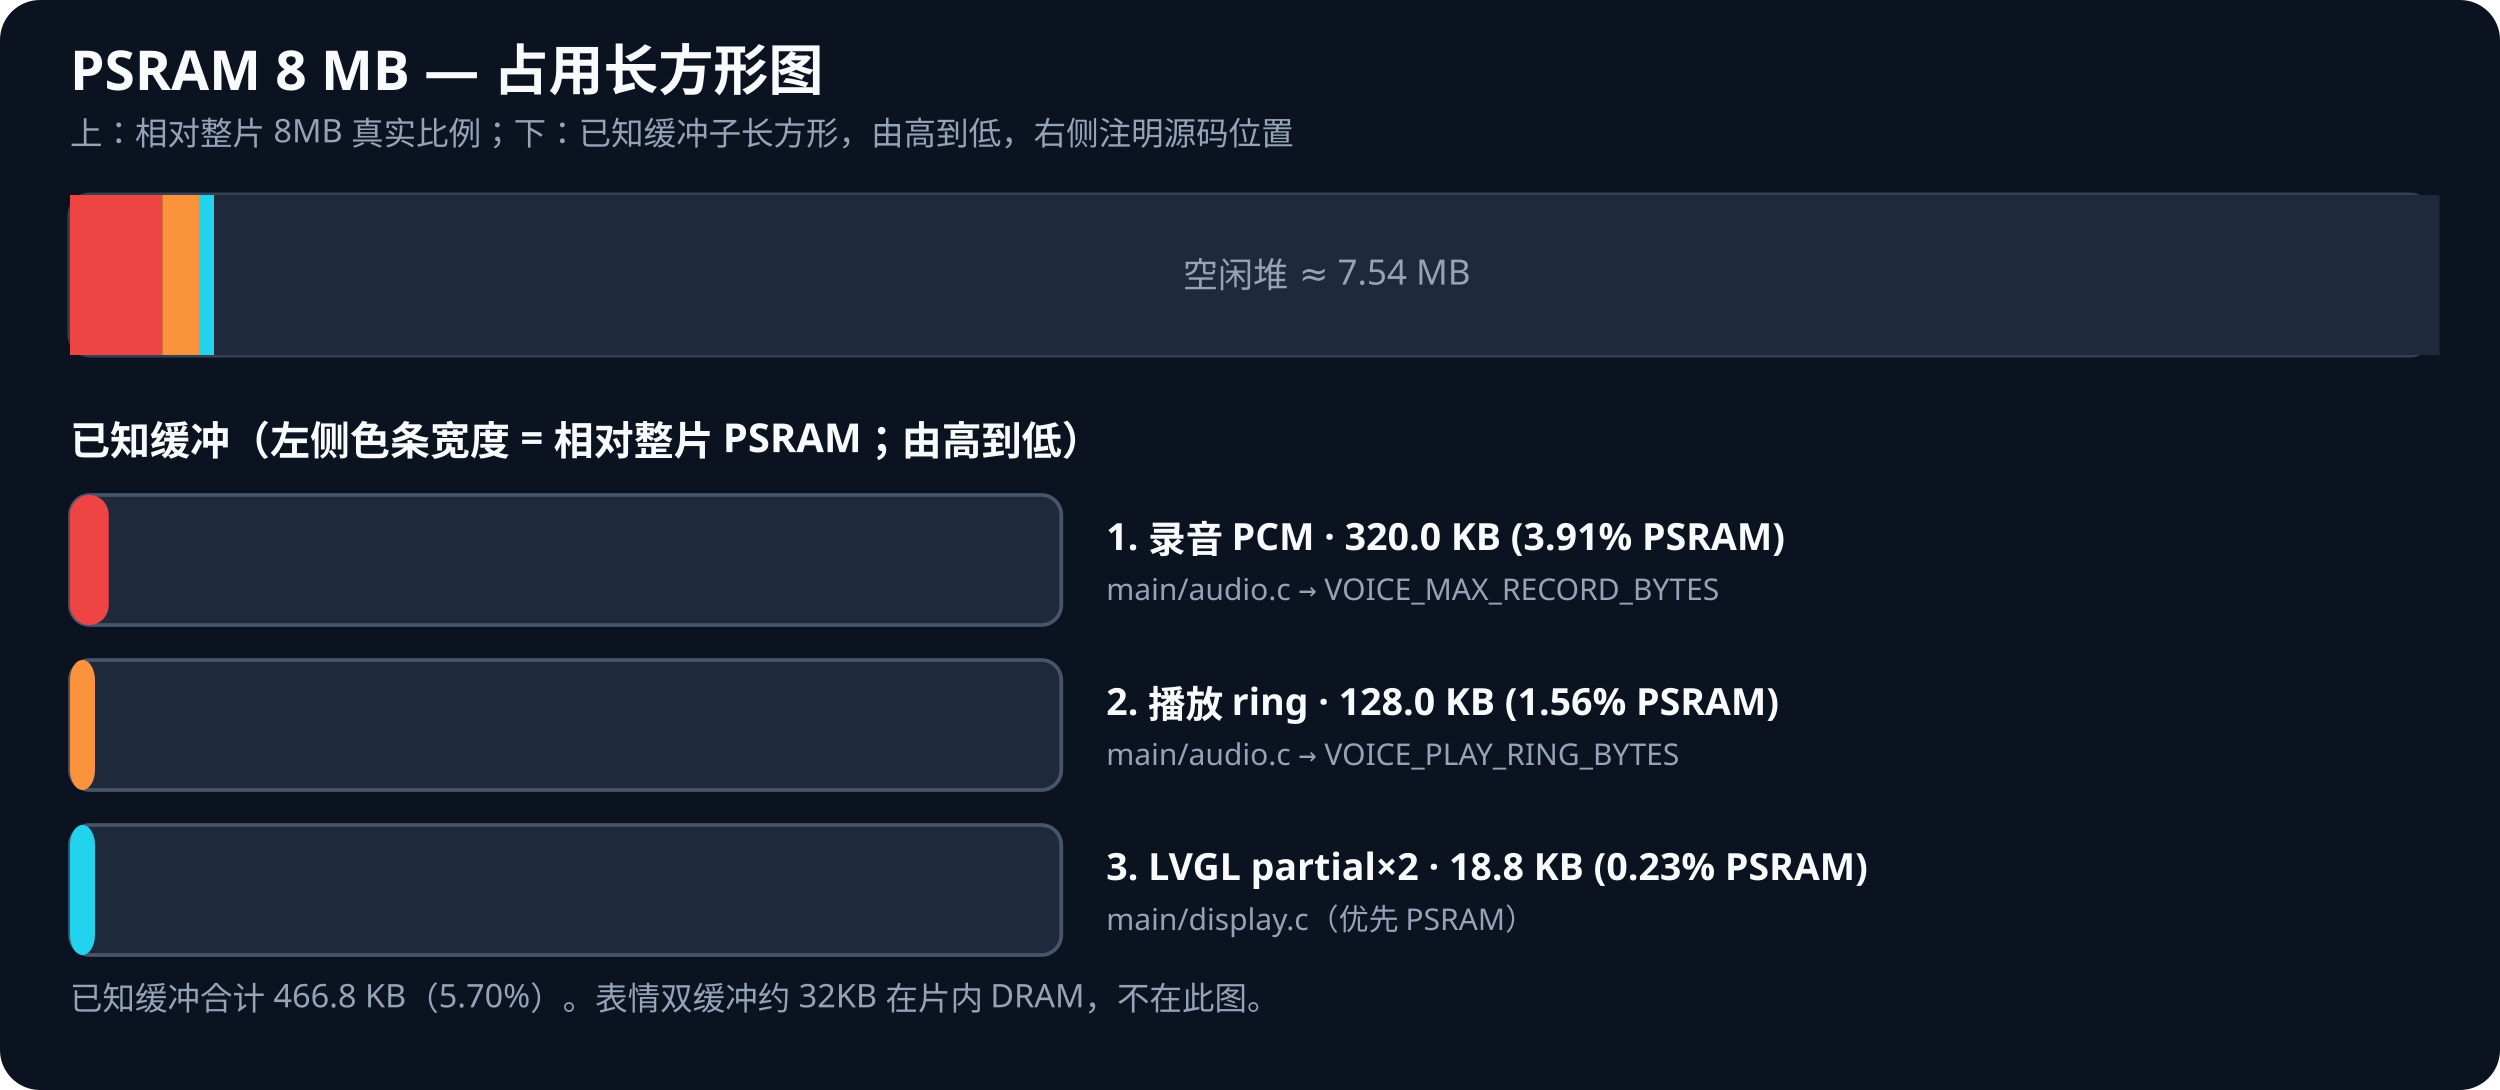
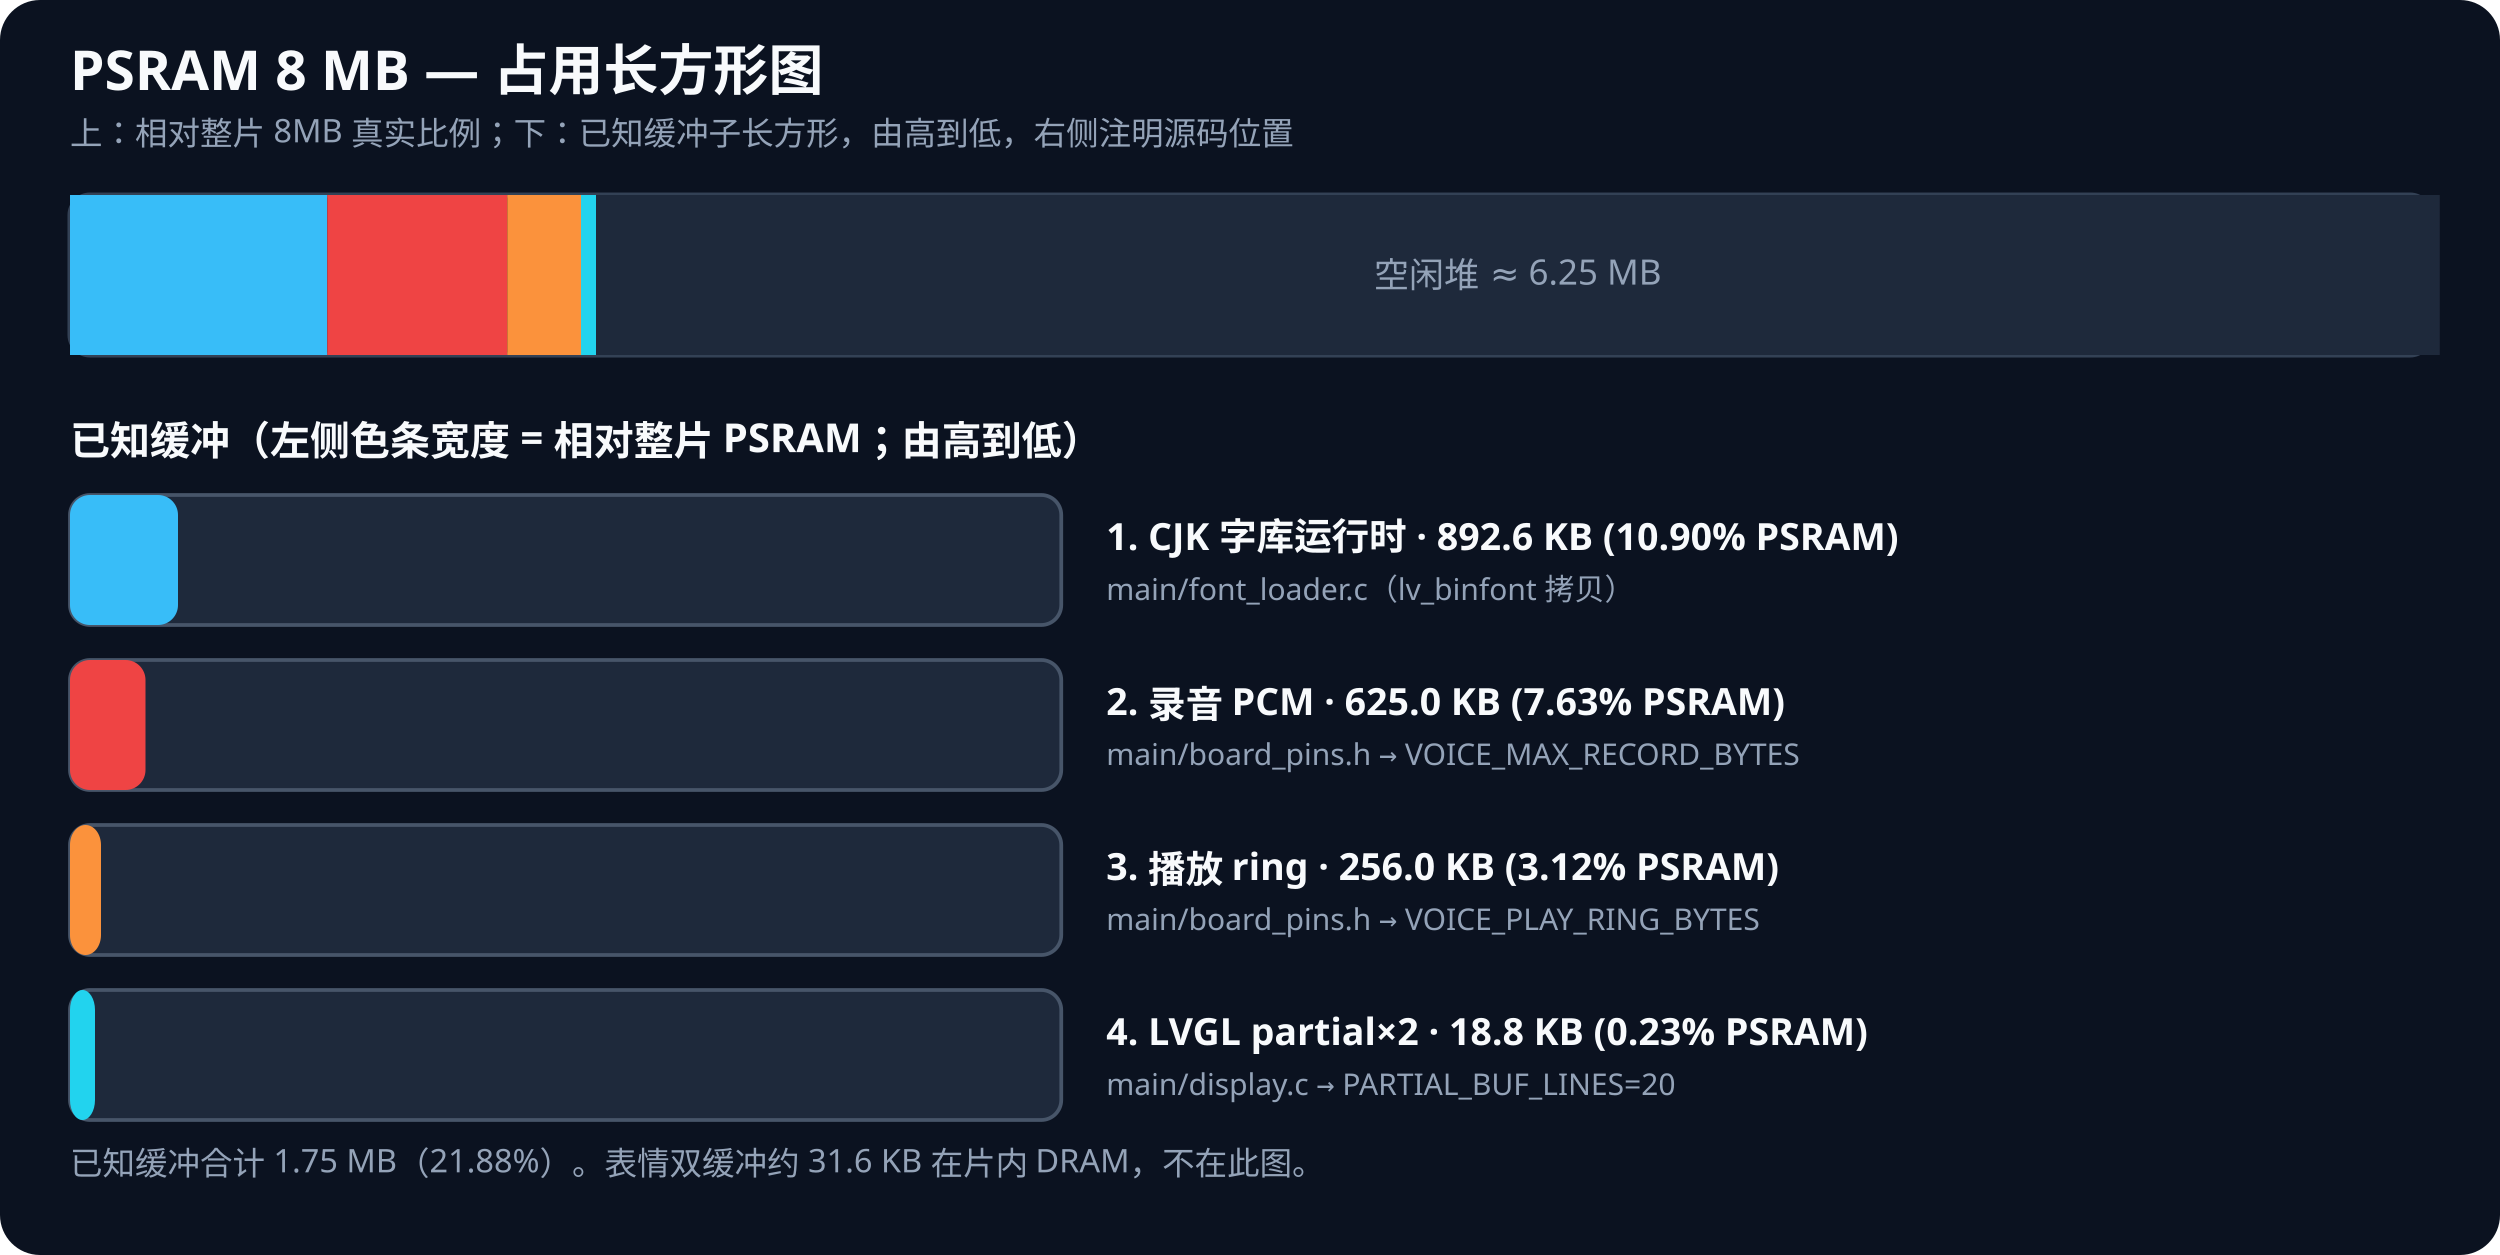
- <svg xmlns="http://www.w3.org/2000/svg" width="1000" height="436" viewBox="0 0 1000 436">
-   <rect width="1000" height="436" rx="16" fill="#0B1220" />
+ <svg xmlns="http://www.w3.org/2000/svg" width="1000" height="502" viewBox="0 0 1000 502">
+   <rect width="1000" height="502" rx="16" fill="#0B1220" />
  <text x="28" y="36" fill="#F8FAFC" font-size="22" font-family="Segoe UI,Microsoft YaHei,sans-serif" font-weight="700">PSRAM 8 MB — 占用长方形图</text>
  <text x="28" y="58" fill="#94A3B8" font-size="13" font-family="Segoe UI,Microsoft YaHei,sans-serif">上：相对整片 8MB 真实比例；下：已知缓冲子长方形，由高到低，右侧注明源码位置</text>
  <rect x="28" y="78" width="944" height="64" rx="8" fill="#020617" stroke="#334155" stroke-width="2" />
-   <rect x="28.0" y="78" width="36.9" height="64" fill="#EF4444" />
-   <rect x="64.9" y="78" width="14.8" height="64" fill="#FB923C" />
-   <rect x="79.6" y="78" width="6.0" height="64" fill="#22D3EE" />
-   <rect x="85.6" y="78" width="890.2" height="64" fill="#1E293B" />
-   <text x="530.7" y="115.0" fill="#94A3B8" font-size="14" text-anchor="middle" font-family="Segoe UI,Microsoft YaHei,sans-serif">空闲堆 ≈ 7.54 MB</text>
+   <rect x="28.0" y="78" width="102.9" height="64" fill="#38BDF8" />
+   <rect x="130.9" y="78" width="72.0" height="64" fill="#EF4444" />
+   <rect x="202.9" y="78" width="29.5" height="64" fill="#FB923C" />
+   <rect x="232.4" y="78" width="6.0" height="64" fill="#22D3EE" />
+   <rect x="238.4" y="78" width="737.5" height="64" fill="#1E293B" />
+   <text x="607.1" y="115.0" fill="#94A3B8" font-size="14" text-anchor="middle" font-family="Segoe UI,Microsoft YaHei,sans-serif">空闲堆 ≈ 6.25 MB</text>
  <text x="28" y="182" fill="#F8FAFC" font-size="16" font-family="Segoe UI,Microsoft YaHei,sans-serif" font-weight="700">已知缓冲（左侧色条宽度 = 相对整片 PSRAM；由高到低）</text>
  <rect x="28.0" y="198" width="396.5" height="52" rx="8" fill="#1E293B" stroke="#475569" stroke-width="1.5" />
-   <rect x="28.0" y="198" width="15.5" height="52" rx="8" fill="#EF4444" />
-   <text x="442.5" y="220" fill="#F8FAFC" font-size="15" font-weight="700" font-family="Segoe UI,Microsoft YaHei,sans-serif">1. 录音 PCM  ·  320.0 KB  (3.91% PSRAM)</text>
-   <text x="442.5" y="240" fill="#94A3B8" font-size="12" font-family="Consolas,Segoe UI,Microsoft YaHei,monospace">main/audio.c → VOICE_MAX_RECORD_BYTES</text>
+   <rect x="28.0" y="198" width="43.2" height="52" rx="8" fill="#38BDF8" />
+   <text x="442.5" y="220" fill="#F8FAFC" font-size="15" font-weight="700" font-family="Segoe UI,Microsoft YaHei,sans-serif">1. CJK 字库运行时  ·  892.6 KB  (10.90% PSRAM)</text>
+   <text x="442.5" y="240" fill="#94A3B8" font-size="12" font-family="Consolas,Segoe UI,Microsoft YaHei,monospace">main/font_loader.c（lv_binfont 拷贝）</text>
  <rect x="28.0" y="264" width="396.5" height="52" rx="8" fill="#1E293B" stroke="#475569" stroke-width="1.5" />
-   <rect x="28.0" y="264" width="10.0" height="52" rx="8" fill="#FB923C" />
-   <text x="442.5" y="286" fill="#F8FAFC" font-size="15" font-weight="700" font-family="Segoe UI,Microsoft YaHei,sans-serif">2. 播放 ring  ·  128.0 KB  (1.56% PSRAM)</text>
-   <text x="442.5" y="306" fill="#94A3B8" font-size="12" font-family="Consolas,Segoe UI,Microsoft YaHei,monospace">main/audio.c → VOICE_PLAY_RING_BYTES</text>
+   <rect x="28.0" y="264" width="30.2" height="52" rx="8" fill="#EF4444" />
+   <text x="442.5" y="286" fill="#F8FAFC" font-size="15" font-weight="700" font-family="Segoe UI,Microsoft YaHei,sans-serif">2. 录音 PCM  ·  625.0 KB  (7.63% PSRAM)</text>
+   <text x="442.5" y="306" fill="#94A3B8" font-size="12" font-family="Consolas,Segoe UI,Microsoft YaHei,monospace">main/board_pins.h → VOICE_MAX_RECORD_BYTES</text>
  <rect x="28.0" y="330" width="396.5" height="52" rx="8" fill="#1E293B" stroke="#475569" stroke-width="1.5" />
-   <rect x="28.0" y="330" width="10.0" height="52" rx="8" fill="#22D3EE" />
-   <text x="442.5" y="352" fill="#F8FAFC" font-size="15" font-weight="700" font-family="Segoe UI,Microsoft YaHei,sans-serif">3. LVGL partial×2  ·  18.8 KB  (0.23% PSRAM)</text>
-   <text x="442.5" y="372" fill="#94A3B8" font-size="12" font-family="Consolas,Segoe UI,Microsoft YaHei,monospace">main/display.c（优先 PSRAM）</text>
-   <text x="28" y="404" fill="#94A3B8" font-size="13" font-family="Segoe UI,Microsoft YaHei,sans-serif">已知缓冲合计 466.8 KB（5.70%）。表情双缓冲约 32KB 在片内 DRAM，不在此图。</text>
+   <rect x="28.0" y="330" width="12.4" height="52" rx="8" fill="#FB923C" />
+   <text x="442.5" y="352" fill="#F8FAFC" font-size="15" font-weight="700" font-family="Segoe UI,Microsoft YaHei,sans-serif">3. 播放 ring  ·  256.0 KB  (3.12% PSRAM)</text>
+   <text x="442.5" y="372" fill="#94A3B8" font-size="12" font-family="Consolas,Segoe UI,Microsoft YaHei,monospace">main/board_pins.h → VOICE_PLAY_RING_BYTES</text>
+   <rect x="28.0" y="396" width="396.5" height="52" rx="8" fill="#1E293B" stroke="#475569" stroke-width="1.5" />
+   <rect x="28.0" y="396" width="10.0" height="52" rx="8" fill="#22D3EE" />
+   <text x="442.5" y="418" fill="#F8FAFC" font-size="15" font-weight="700" font-family="Segoe UI,Microsoft YaHei,sans-serif">4. LVGL partial×2  ·  18.8 KB  (0.23% PSRAM)</text>
+   <text x="442.5" y="438" fill="#94A3B8" font-size="12" font-family="Consolas,Segoe UI,Microsoft YaHei,monospace">main/display.c → PARTIAL_BUF_LINES=20</text>
+   <text x="28" y="470" fill="#94A3B8" font-size="13" font-family="Segoe UI,Microsoft YaHei,sans-serif">已知缓冲合计 1.75 MB（21.88%）。表情双缓冲约 31.6 KB 在片内 DRAM，不在此图。</text>
</svg>
